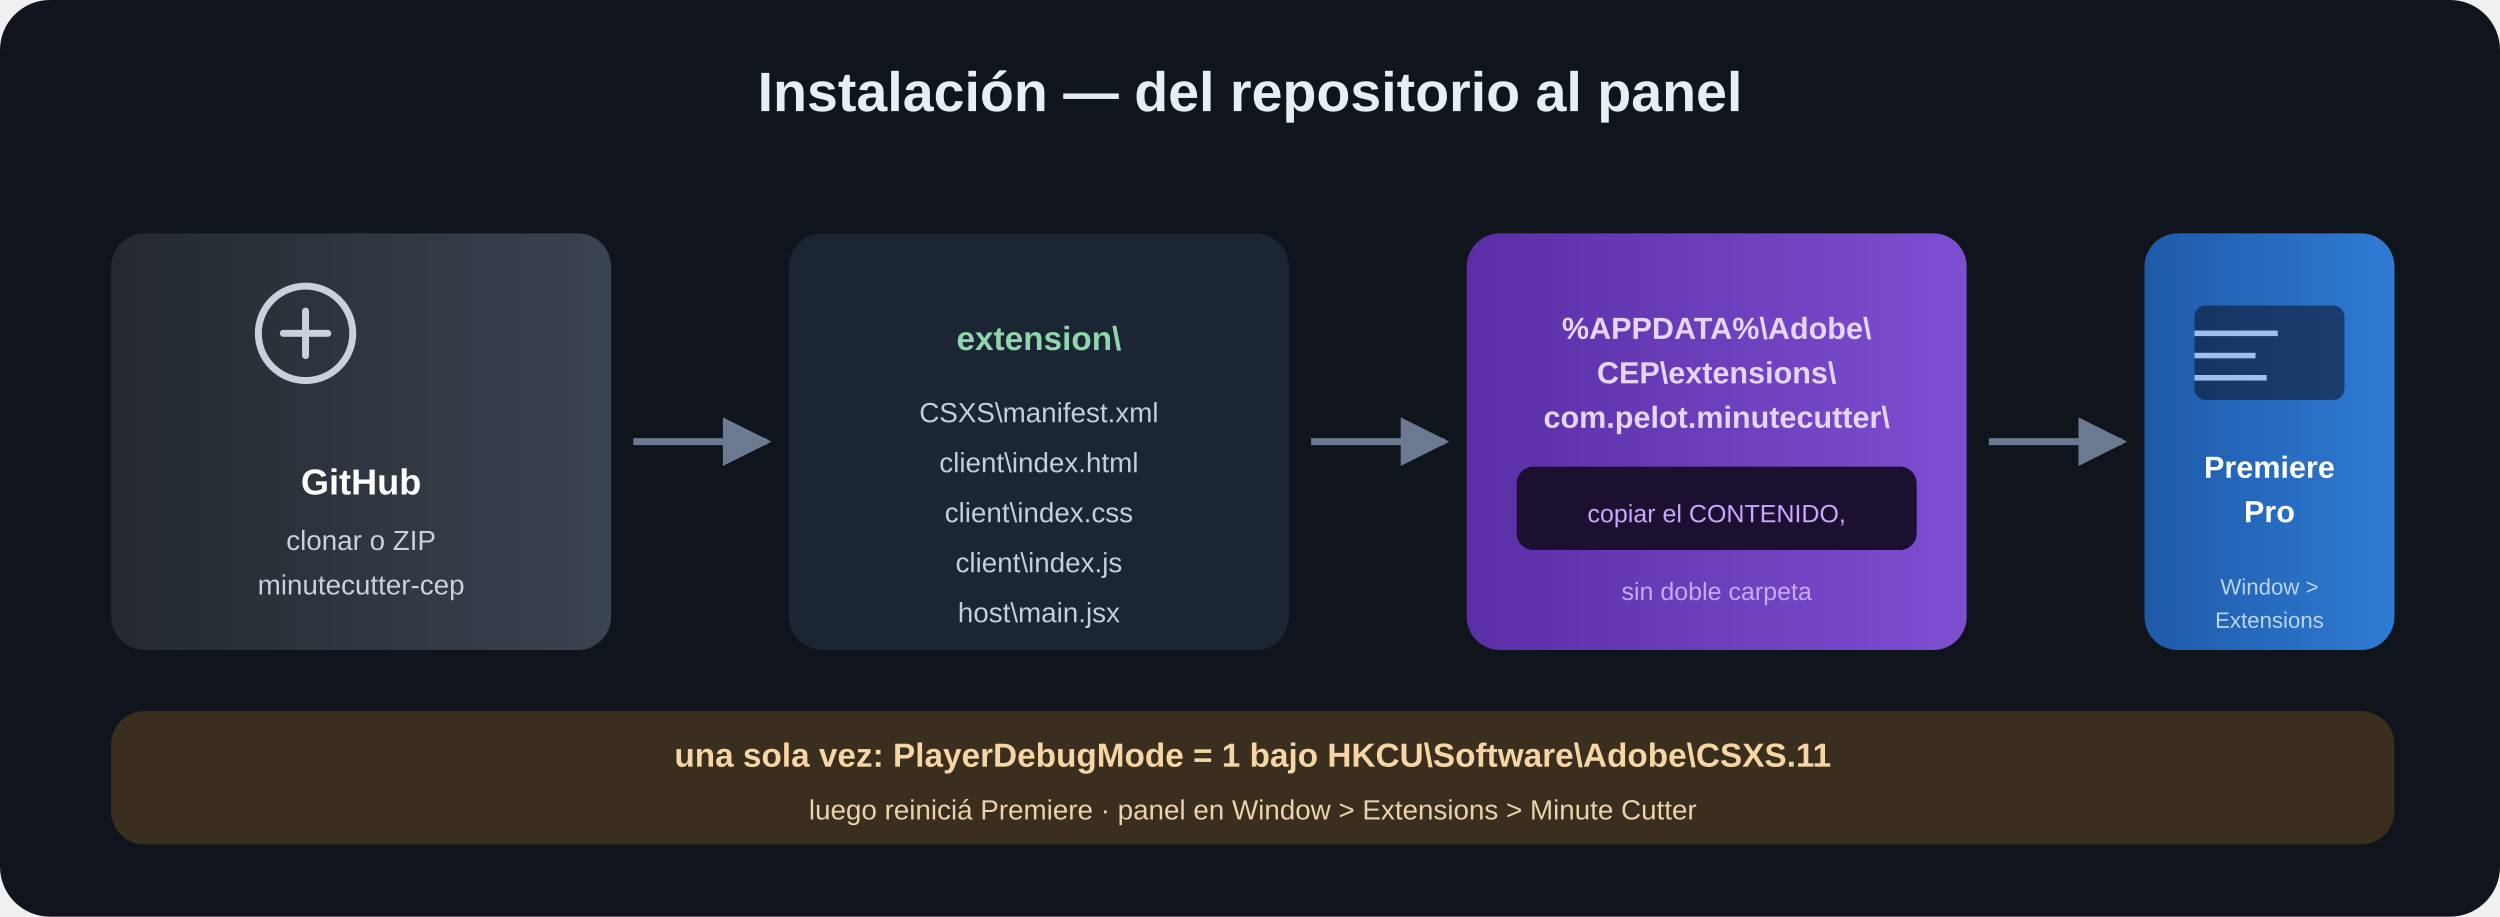
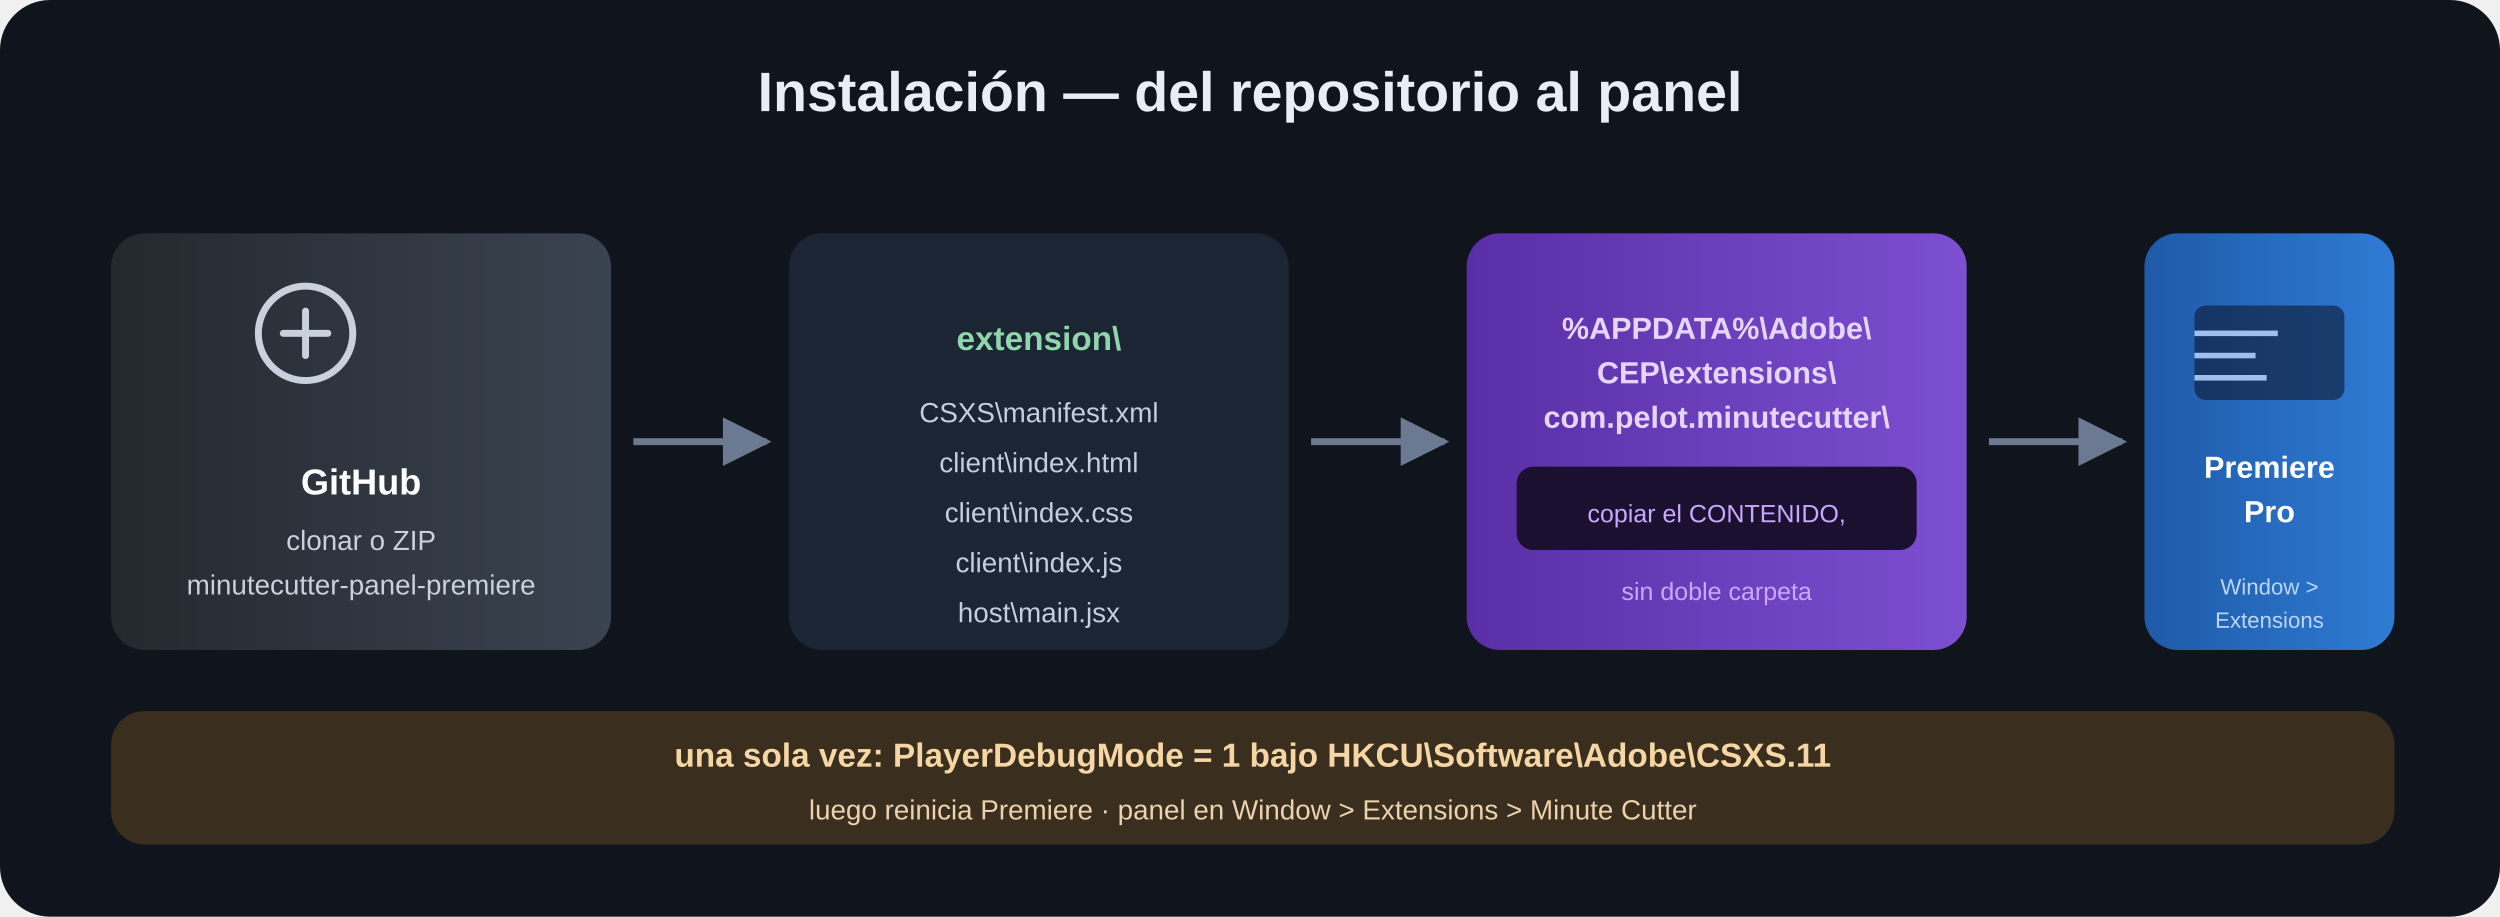
<svg xmlns="http://www.w3.org/2000/svg" viewBox="0 0 900 330" font-family="Segoe UI, Arial, sans-serif" role="img" aria-labelledby="title desc">
  <defs>
    <marker id="arrow" viewBox="0 0 10 10" refX="9" refY="5" markerWidth="7" markerHeight="7" orient="auto-start-reverse">
      <path d="M 0 0 L 10 5 L 0 10 z" fill="#6b7a90" />
    </marker>
    <linearGradient id="gh" x1="0" y1="0" x2="1" y2="0">
      <stop offset="0" stop-color="#24292f" />
      <stop offset="1" stop-color="#3a4350" />
    </linearGradient>
    <linearGradient id="cep" x1="0" y1="0" x2="1" y2="0">
      <stop offset="0" stop-color="#5a2ea6" />
      <stop offset="1" stop-color="#7d4fd1" />
    </linearGradient>
    <linearGradient id="pr" x1="0" y1="0" x2="1" y2="0">
      <stop offset="0" stop-color="#1e5aa8" />
      <stop offset="1" stop-color="#2f7bd4" />
    </linearGradient>
  </defs>
  <rect x="0" y="0" width="900" height="330" rx="18" fill="#10141c" />
  <text x="450" y="40" text-anchor="middle" fill="#e8eef7" font-size="20" font-weight="700">Instalación — del repositorio al panel</text>
  <g>
    <rect x="40" y="84" width="180" height="150" rx="12" fill="url(#gh)" />
    <g transform="translate(110 120)">
      <ellipse cx="0" cy="0" rx="17" ry="17" fill="none" stroke="#c8d1dc" stroke-width="2.5" />
      <path d="M0 -8 L0 8 M-8 0 L8 0" stroke="#c8d1dc" stroke-width="2.5" stroke-linecap="round" />
    </g>
    <text x="130" y="178" text-anchor="middle" fill="#ffffff" font-size="13" font-weight="600">GitHub</text>
    <text x="130" y="198" text-anchor="middle" fill="#c8d1dc" font-size="10">clonar o ZIP</text>
-     <text x="130" y="214" text-anchor="middle" fill="#c8d1dc" font-size="10">minutecutter-cep</text>
+     <text x="130" y="214" text-anchor="middle" fill="#c8d1dc" font-size="10">minutecutter-panel-premiere</text>
  </g>
  <line x1="228" y1="159" x2="276" y2="159" stroke="#6b7a90" stroke-width="2.5" marker-end="url(#arrow)" />
  <g>
    <rect x="284" y="84" width="180" height="150" rx="12" fill="#1c2534" />
    <text x="374" y="126" text-anchor="middle" fill="#8fd6ac" font-size="12" font-weight="600">extension\</text>
    <text x="374" y="152" text-anchor="middle" fill="#c3cede" font-size="10">CSXS\manifest.xml</text>
    <text x="374" y="170" text-anchor="middle" fill="#c3cede" font-size="10">client\index.html</text>
    <text x="374" y="188" text-anchor="middle" fill="#c3cede" font-size="10">client\index.css</text>
    <text x="374" y="206" text-anchor="middle" fill="#c3cede" font-size="10">client\index.js</text>
    <text x="374" y="224" text-anchor="middle" fill="#c3cede" font-size="10">host\main.jsx</text>
  </g>
  <line x1="472" y1="159" x2="520" y2="159" stroke="#6b7a90" stroke-width="2.5" marker-end="url(#arrow)" />
  <g>
    <rect x="528" y="84" width="180" height="150" rx="12" fill="url(#cep)" />
    <text x="618" y="122" text-anchor="middle" fill="#e6d6ff" font-size="11" font-weight="600">%APPDATA%\Adobe\</text>
    <text x="618" y="138" text-anchor="middle" fill="#e6d6ff" font-size="11" font-weight="600">CEP\extensions\</text>
    <text x="618" y="154" text-anchor="middle" fill="#e6d6ff" font-size="11" font-weight="600">com.pelot.minutecutter\</text>
    <rect x="546" y="168" width="144" height="30" rx="6" fill="#1c1030" />
    <text x="618" y="188" text-anchor="middle" fill="#c9a9ff" font-size="9">copiar el CONTENIDO,</text>
    <text x="618" y="216" text-anchor="middle" fill="#c9a9ff" font-size="9">sin doble carpeta</text>
  </g>
  <line x1="716" y1="159" x2="764" y2="159" stroke="#6b7a90" stroke-width="2.5" marker-end="url(#arrow)" />
  <g>
    <rect x="772" y="84" width="90" height="150" rx="12" fill="url(#pr)" />
    <rect x="790" y="110" width="54" height="34" rx="4" fill="#0d1830" opacity="0.6" />
    <path d="M790 120 L820 120 M790 128 L812 128 M790 136 L816 136" stroke="#9fc0ee" stroke-width="2" />
    <text x="817" y="172" text-anchor="middle" fill="#ffffff" font-size="11" font-weight="600">Premiere</text>
    <text x="817" y="188" text-anchor="middle" fill="#ffffff" font-size="11" font-weight="600">Pro</text>
    <text x="817" y="214" text-anchor="middle" fill="#bcd6f5" font-size="8">Window &gt;</text>
    <text x="817" y="226" text-anchor="middle" fill="#bcd6f5" font-size="8">Extensions</text>
  </g>
  <rect x="40" y="256" width="822" height="48" rx="12" fill="#3a2e1e" />
  <text x="451" y="276" text-anchor="middle" fill="#f5d6a4" font-size="12" font-weight="600">una sola vez: PlayerDebugMode = 1 bajo HKCU\Software\Adobe\CSXS.11</text>
-   <text x="451" y="295" text-anchor="middle" fill="#ecd3ad" font-size="10">luego reiniciá Premiere · panel en Window &gt; Extensions &gt; Minute Cutter</text>
+   <text x="451" y="295" text-anchor="middle" fill="#ecd3ad" font-size="10">luego reinicia Premiere · panel en Window &gt; Extensions &gt; Minute Cutter</text>
</svg>
